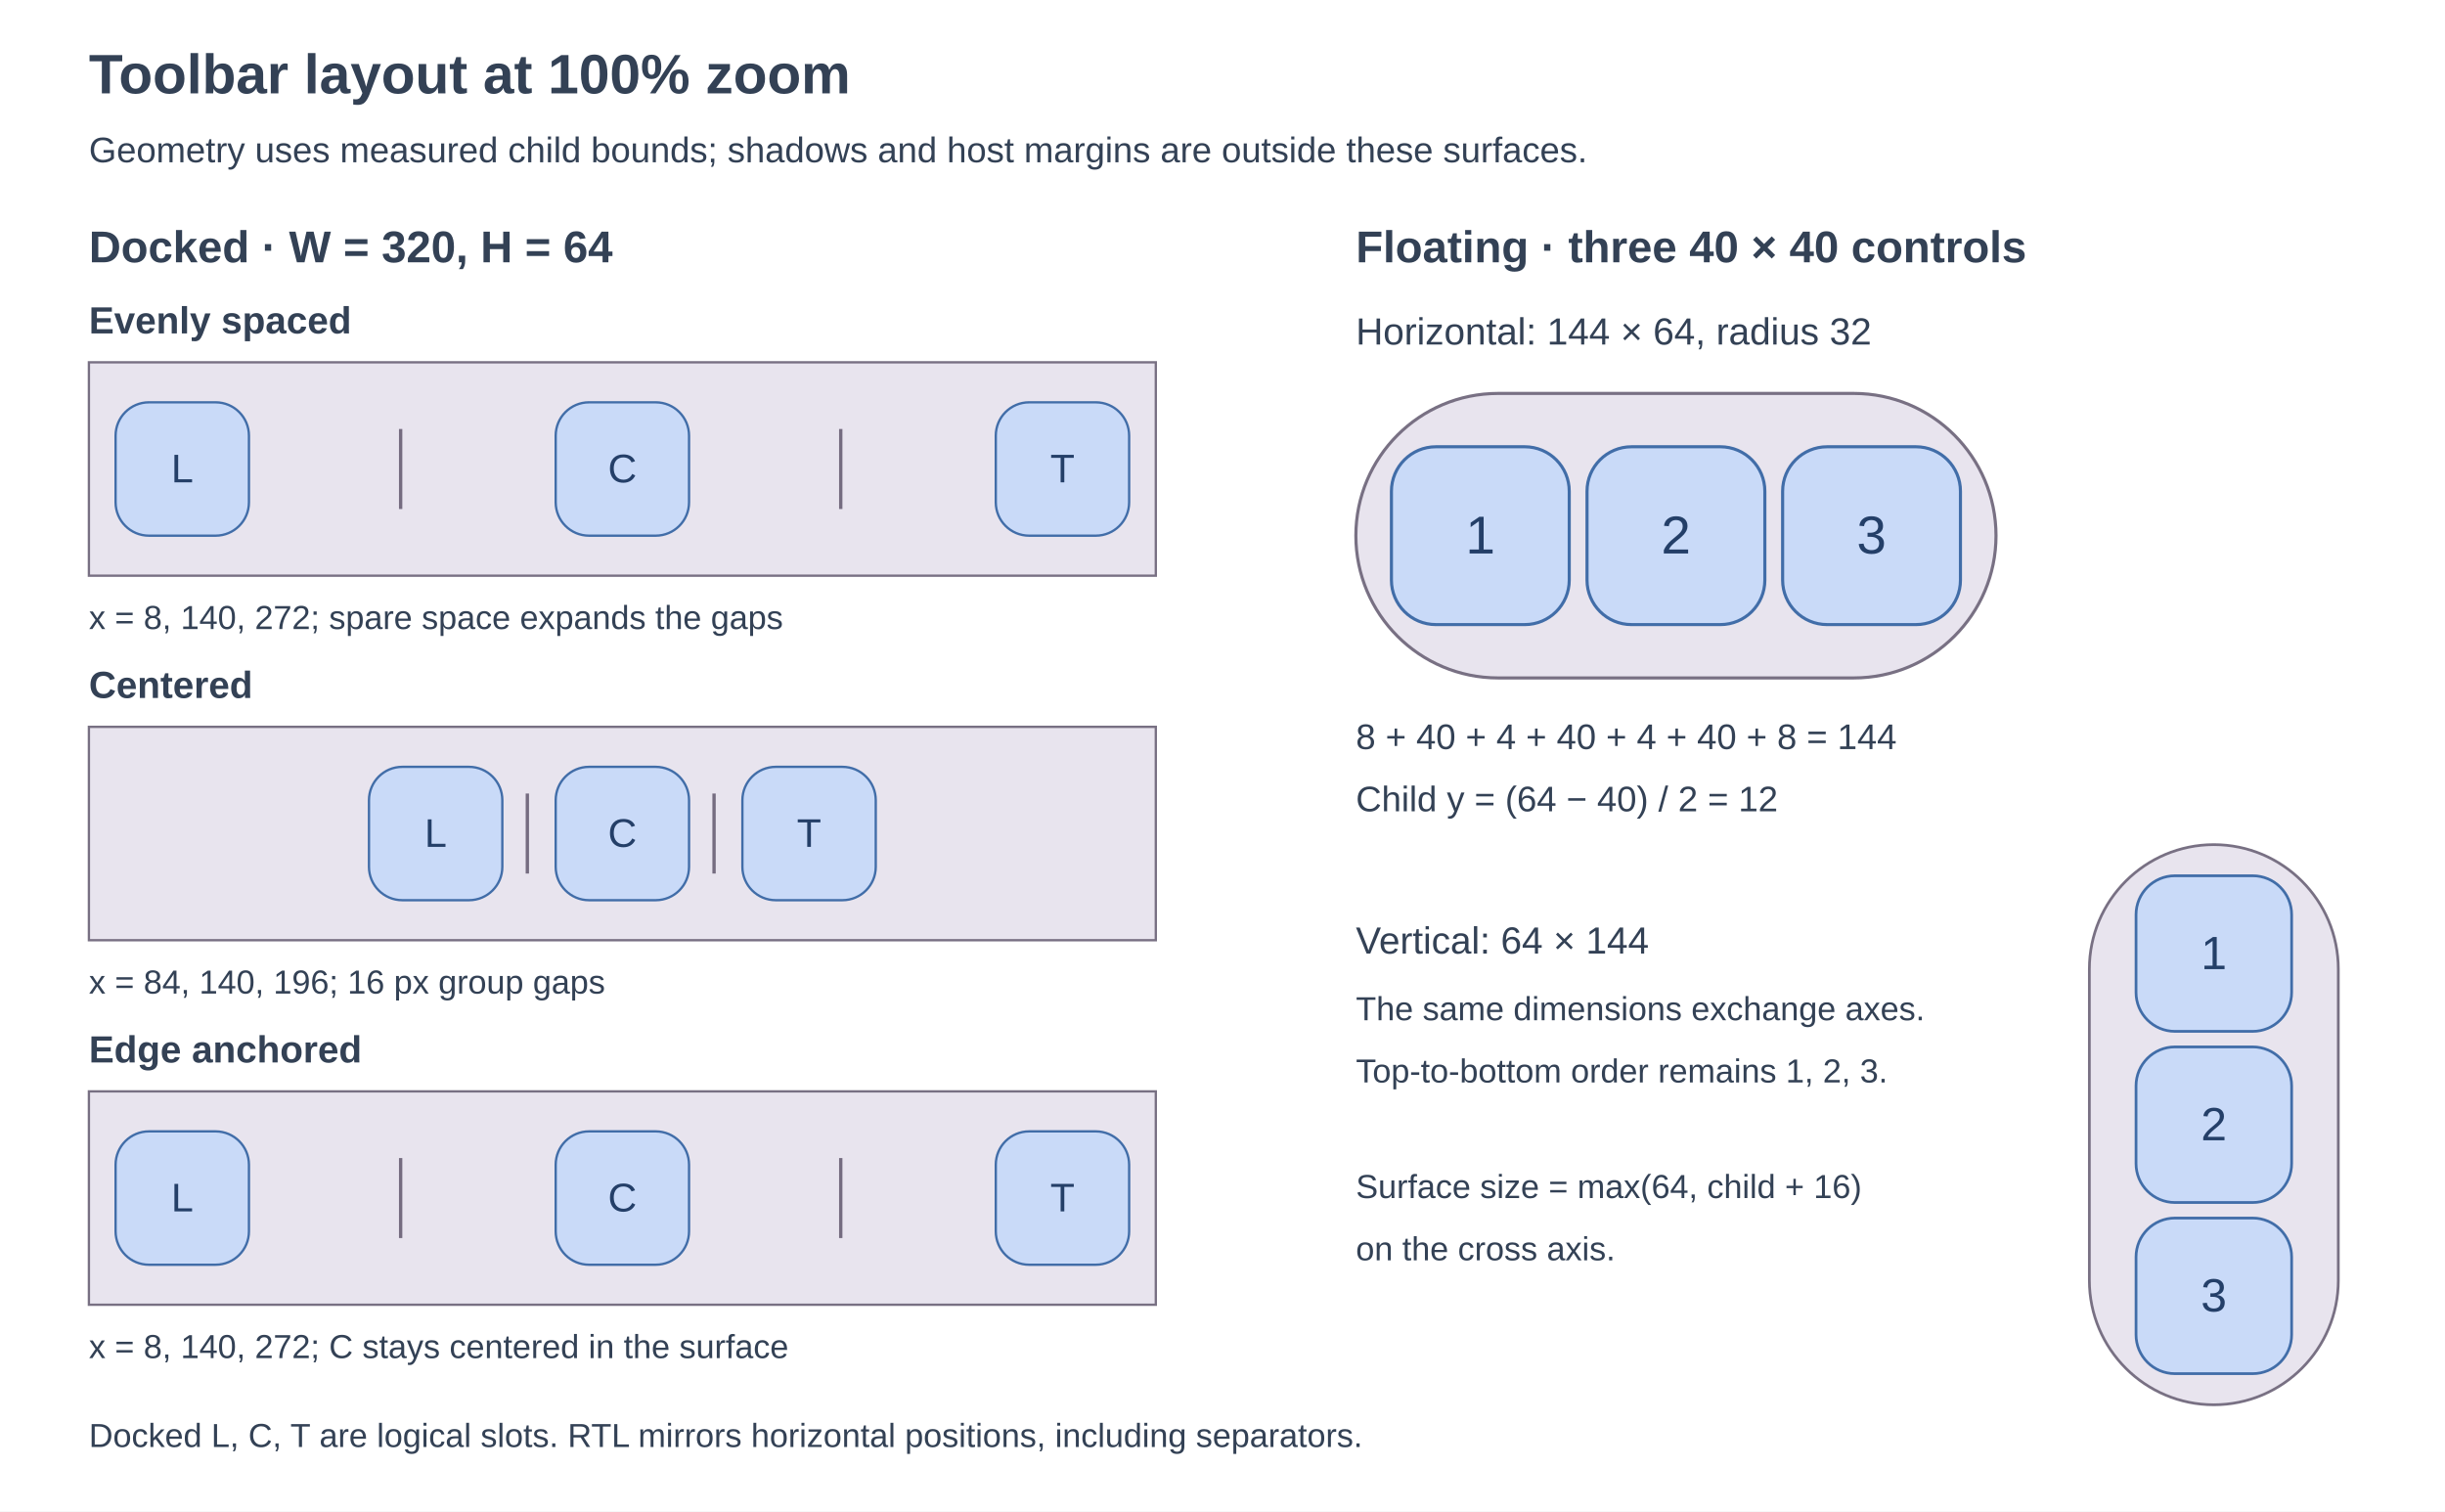
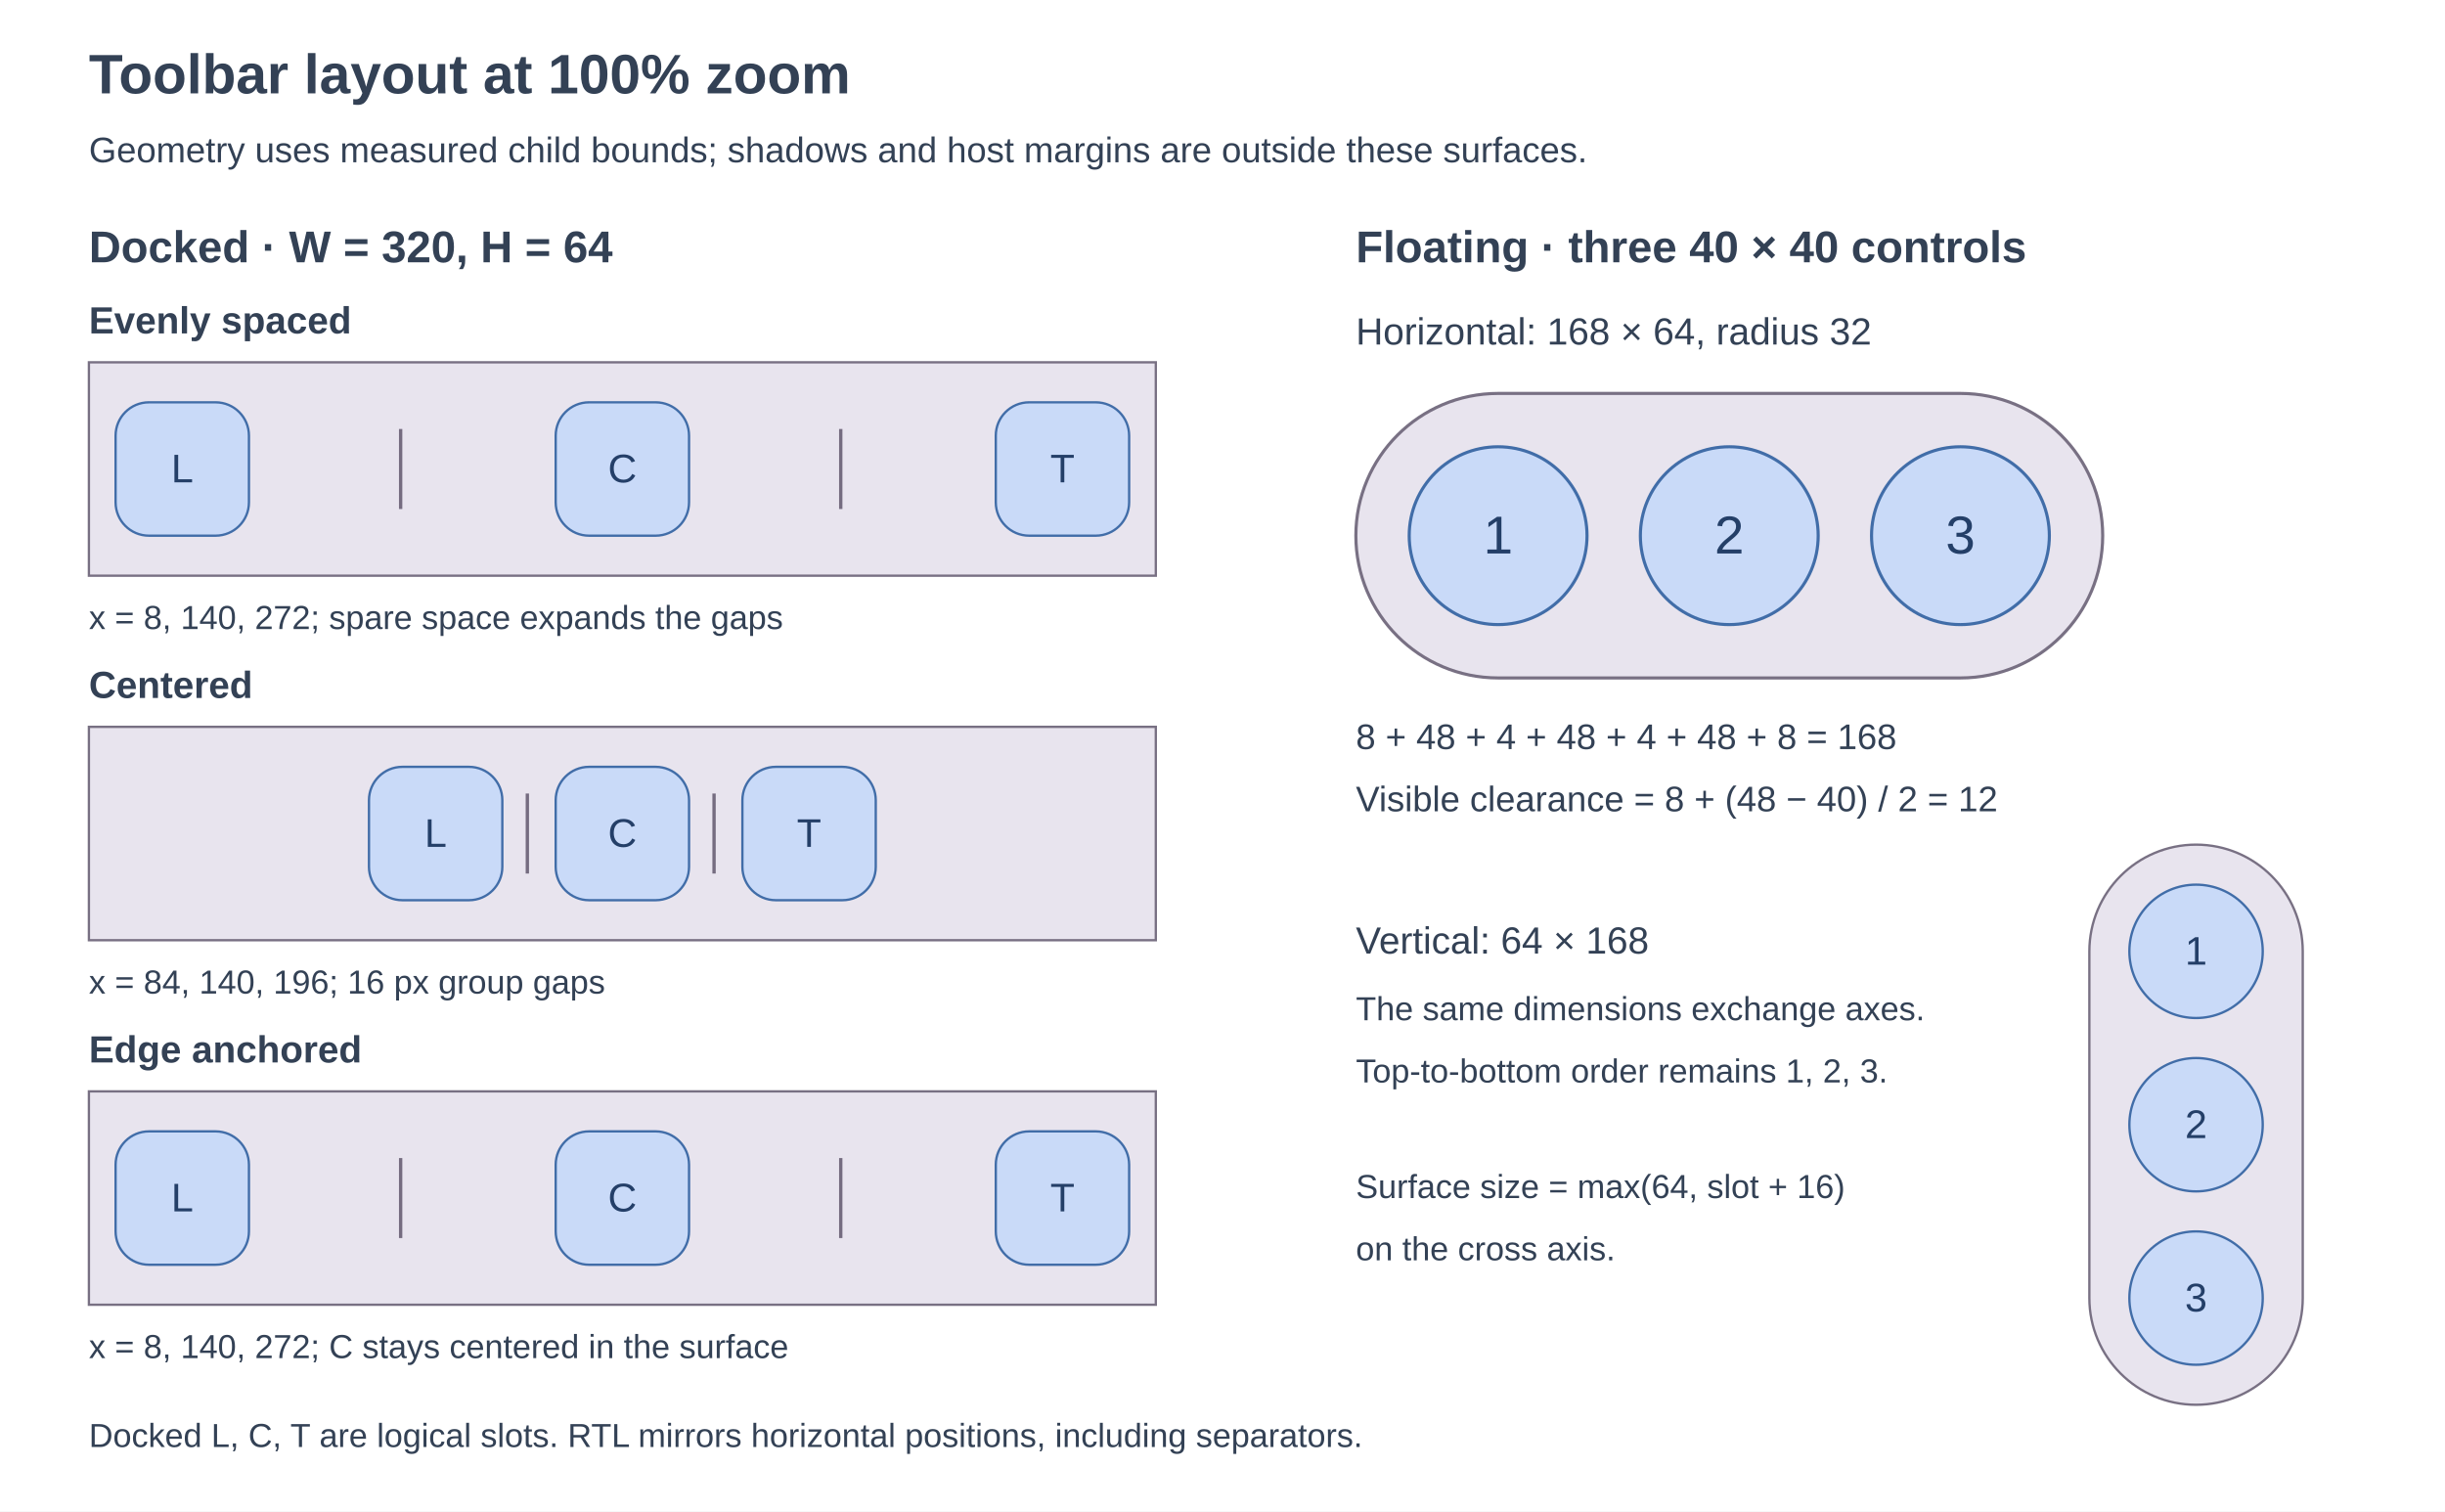
<svg xmlns="http://www.w3.org/2000/svg" width="1100" height="680" viewBox="0 0 1100 680" font-family="Arial, Helvetica, sans-serif" role="img">
  <rect x="0" y="0" width="1100" height="680" rx="0" fill="#ffffff" stroke="none" />
  <text x="40" y="42" font-size="25" fill="#334155" font-weight="bold" text-anchor="start">Toolbar layout at 100% zoom</text>
  <text x="40" y="73" font-size="16" fill="#334155" font-weight="normal" text-anchor="start">Geometry uses measured child bounds; shadows and host margins are outside these surfaces.</text>
  <text x="40" y="118" font-size="20" fill="#334155" font-weight="bold" text-anchor="start">Docked · W = 320, H = 64</text>
  <text x="610" y="118" font-size="20" fill="#334155" font-weight="bold" text-anchor="start">Floating · three 40 × 40 controls</text>
  <text x="40" y="150" font-size="17" fill="#334155" font-weight="bold" text-anchor="start">Evenly spaced</text>
  <g transform="translate(40 163) scale(1.5)">
    <rect x="0" y="0" width="320" height="64" rx="0" fill="#e8e4ee" stroke="#787083" stroke-width="0.7" />
    <rect x="8" y="12" width="40" height="40" rx="10" fill="#c9daf8" stroke="#416da8" stroke-width="0.7" />
    <text x="28.0" y="36" font-size="12" fill="#243f68" font-weight="normal" text-anchor="middle">L</text>
    <rect x="140" y="12" width="40" height="40" rx="10" fill="#c9daf8" stroke="#416da8" stroke-width="0.7" />
    <text x="160.0" y="36" font-size="12" fill="#243f68" font-weight="normal" text-anchor="middle">C</text>
    <rect x="272" y="12" width="40" height="40" rx="10" fill="#c9daf8" stroke="#416da8" stroke-width="0.7" />
    <text x="292.0" y="36" font-size="12" fill="#243f68" font-weight="normal" text-anchor="middle">T</text>
    <rect x="93" y="20" width="1" height="24" rx="0" fill="#756c80" stroke="none" />
    <rect x="225" y="20" width="1" height="24" rx="0" fill="#756c80" stroke="none" />
  </g>
  <text x="40" y="283" font-size="15" fill="#334155" font-weight="normal" text-anchor="start">x = 8, 140, 272; spare space expands the gaps</text>
  <text x="40" y="314" font-size="17" fill="#334155" font-weight="bold" text-anchor="start">Centered</text>
  <g transform="translate(40 327) scale(1.5)">
    <rect x="0" y="0" width="320" height="64" rx="0" fill="#e8e4ee" stroke="#787083" stroke-width="0.7" />
    <rect x="84" y="12" width="40" height="40" rx="10" fill="#c9daf8" stroke="#416da8" stroke-width="0.7" />
    <text x="104.0" y="36" font-size="12" fill="#243f68" font-weight="normal" text-anchor="middle">L</text>
    <rect x="140" y="12" width="40" height="40" rx="10" fill="#c9daf8" stroke="#416da8" stroke-width="0.7" />
    <text x="160.0" y="36" font-size="12" fill="#243f68" font-weight="normal" text-anchor="middle">C</text>
    <rect x="196" y="12" width="40" height="40" rx="10" fill="#c9daf8" stroke="#416da8" stroke-width="0.7" />
    <text x="216.0" y="36" font-size="12" fill="#243f68" font-weight="normal" text-anchor="middle">T</text>
    <rect x="131" y="20" width="1" height="24" rx="0" fill="#756c80" stroke="none" />
    <rect x="187" y="20" width="1" height="24" rx="0" fill="#756c80" stroke="none" />
  </g>
  <text x="40" y="447" font-size="15" fill="#334155" font-weight="normal" text-anchor="start">x = 84, 140, 196; 16 px group gaps</text>
  <text x="40" y="478" font-size="17" fill="#334155" font-weight="bold" text-anchor="start">Edge anchored</text>
  <g transform="translate(40 491) scale(1.5)">
    <rect x="0" y="0" width="320" height="64" rx="0" fill="#e8e4ee" stroke="#787083" stroke-width="0.7" />
    <rect x="8" y="12" width="40" height="40" rx="10" fill="#c9daf8" stroke="#416da8" stroke-width="0.7" />
    <text x="28.0" y="36" font-size="12" fill="#243f68" font-weight="normal" text-anchor="middle">L</text>
    <rect x="140" y="12" width="40" height="40" rx="10" fill="#c9daf8" stroke="#416da8" stroke-width="0.7" />
    <text x="160.0" y="36" font-size="12" fill="#243f68" font-weight="normal" text-anchor="middle">C</text>
    <rect x="272" y="12" width="40" height="40" rx="10" fill="#c9daf8" stroke="#416da8" stroke-width="0.7" />
    <text x="292.0" y="36" font-size="12" fill="#243f68" font-weight="normal" text-anchor="middle">T</text>
    <rect x="93" y="20" width="1" height="24" rx="0" fill="#756c80" stroke="none" />
    <rect x="225" y="20" width="1" height="24" rx="0" fill="#756c80" stroke="none" />
  </g>
  <text x="40" y="611" font-size="15" fill="#334155" font-weight="normal" text-anchor="start">x = 8, 140, 272; C stays centered in the surface</text>
-   <text x="610" y="155" font-size="17" fill="#334155" font-weight="normal" text-anchor="start">Horizontal: 144 × 64, radius 32</text>
+   <text x="610" y="155" font-size="17" fill="#334155" font-weight="normal" text-anchor="start">Horizontal: 168 × 64, radius 32</text>
  <g transform="translate(610 177) scale(2)">
-     <rect x="0" y="0" width="144" height="64" rx="32.0" fill="#e8e4ee" stroke="#787083" stroke-width="0.7" />
-     <rect x="8" y="12" width="40" height="40" rx="10" fill="#c9daf8" stroke="#416da8" stroke-width="0.7" />
-     <text x="28.0" y="36" font-size="12" fill="#243f68" font-weight="normal" text-anchor="middle">1</text>
-     <rect x="52" y="12" width="40" height="40" rx="10" fill="#c9daf8" stroke="#416da8" stroke-width="0.7" />
-     <text x="72.0" y="36" font-size="12" fill="#243f68" font-weight="normal" text-anchor="middle">2</text>
-     <rect x="96" y="12" width="40" height="40" rx="10" fill="#c9daf8" stroke="#416da8" stroke-width="0.7" />
-     <text x="116.0" y="36" font-size="12" fill="#243f68" font-weight="normal" text-anchor="middle">3</text>
+     <rect x="0" y="0" width="168" height="64" rx="32.0" fill="#e8e4ee" stroke="#787083" stroke-width="0.7" />
+     <rect x="12" y="12" width="40" height="40" rx="20" fill="#c9daf8" stroke="#416da8" stroke-width="0.7" />
+     <text x="32.0" y="36" font-size="12" fill="#243f68" font-weight="normal" text-anchor="middle">1</text>
+     <rect x="64" y="12" width="40" height="40" rx="20" fill="#c9daf8" stroke="#416da8" stroke-width="0.7" />
+     <text x="84.0" y="36" font-size="12" fill="#243f68" font-weight="normal" text-anchor="middle">2</text>
+     <rect x="116" y="12" width="40" height="40" rx="20" fill="#c9daf8" stroke="#416da8" stroke-width="0.7" />
+     <text x="136.0" y="36" font-size="12" fill="#243f68" font-weight="normal" text-anchor="middle">3</text>
  </g>
-   <text x="610" y="337" font-size="16" fill="#334155" font-weight="normal" text-anchor="start">8 + 40 + 4 + 40 + 4 + 40 + 8 = 144</text>
-   <text x="610" y="365" font-size="16" fill="#334155" font-weight="normal" text-anchor="start">Child y = (64 − 40) / 2 = 12</text>
-   <text x="610" y="429" font-size="17" fill="#334155" font-weight="normal" text-anchor="start">Vertical: 64 × 144</text>
-   <g transform="translate(940 380) scale(1.75)">
-     <rect x="0" y="0" width="64" height="144" rx="32.0" fill="#e8e4ee" stroke="#787083" stroke-width="0.7" />
-     <rect x="12" y="8" width="40" height="40" rx="10" fill="#c9daf8" stroke="#416da8" stroke-width="0.7" />
-     <text x="32" y="32.0" font-size="12" fill="#243f68" font-weight="normal" text-anchor="middle">1</text>
-     <rect x="12" y="52" width="40" height="40" rx="10" fill="#c9daf8" stroke="#416da8" stroke-width="0.7" />
-     <text x="32" y="76.0" font-size="12" fill="#243f68" font-weight="normal" text-anchor="middle">2</text>
-     <rect x="12" y="96" width="40" height="40" rx="10" fill="#c9daf8" stroke="#416da8" stroke-width="0.7" />
-     <text x="32" y="120.0" font-size="12" fill="#243f68" font-weight="normal" text-anchor="middle">3</text>
+   <text x="610" y="337" font-size="16" fill="#334155" font-weight="normal" text-anchor="start">8 + 48 + 4 + 48 + 4 + 48 + 8 = 168</text>
+   <text x="610" y="365" font-size="16" fill="#334155" font-weight="normal" text-anchor="start">Visible clearance = 8 + (48 − 40) / 2 = 12</text>
+   <text x="610" y="429" font-size="17" fill="#334155" font-weight="normal" text-anchor="start">Vertical: 64 × 168</text>
+   <g transform="translate(940 380) scale(1.5)">
+     <rect x="0" y="0" width="64" height="168" rx="32.0" fill="#e8e4ee" stroke="#787083" stroke-width="0.7" />
+     <rect x="12" y="12" width="40" height="40" rx="20" fill="#c9daf8" stroke="#416da8" stroke-width="0.7" />
+     <text x="32" y="36.0" font-size="12" fill="#243f68" font-weight="normal" text-anchor="middle">1</text>
+     <rect x="12" y="64" width="40" height="40" rx="20" fill="#c9daf8" stroke="#416da8" stroke-width="0.7" />
+     <text x="32" y="88.0" font-size="12" fill="#243f68" font-weight="normal" text-anchor="middle">2</text>
+     <rect x="12" y="116" width="40" height="40" rx="20" fill="#c9daf8" stroke="#416da8" stroke-width="0.7" />
+     <text x="32" y="140.0" font-size="12" fill="#243f68" font-weight="normal" text-anchor="middle">3</text>
  </g>
  <text x="610" y="459" font-size="15" fill="#334155" font-weight="normal" text-anchor="start">The same dimensions exchange axes.</text>
  <text x="610" y="487" font-size="15" fill="#334155" font-weight="normal" text-anchor="start">Top-to-bottom order remains 1, 2, 3.</text>
-   <text x="610" y="539" font-size="15" fill="#334155" font-weight="normal" text-anchor="start">Surface size = max(64, child + 16)</text>
+   <text x="610" y="539" font-size="15" fill="#334155" font-weight="normal" text-anchor="start">Surface size = max(64, slot + 16)</text>
  <text x="610" y="567" font-size="15" fill="#334155" font-weight="normal" text-anchor="start">on the cross axis.</text>
  <text x="40" y="651" font-size="15" fill="#334155" font-weight="normal" text-anchor="start">Docked L, C, T are logical slots. RTL mirrors horizontal positions, including separators.</text>
</svg>
